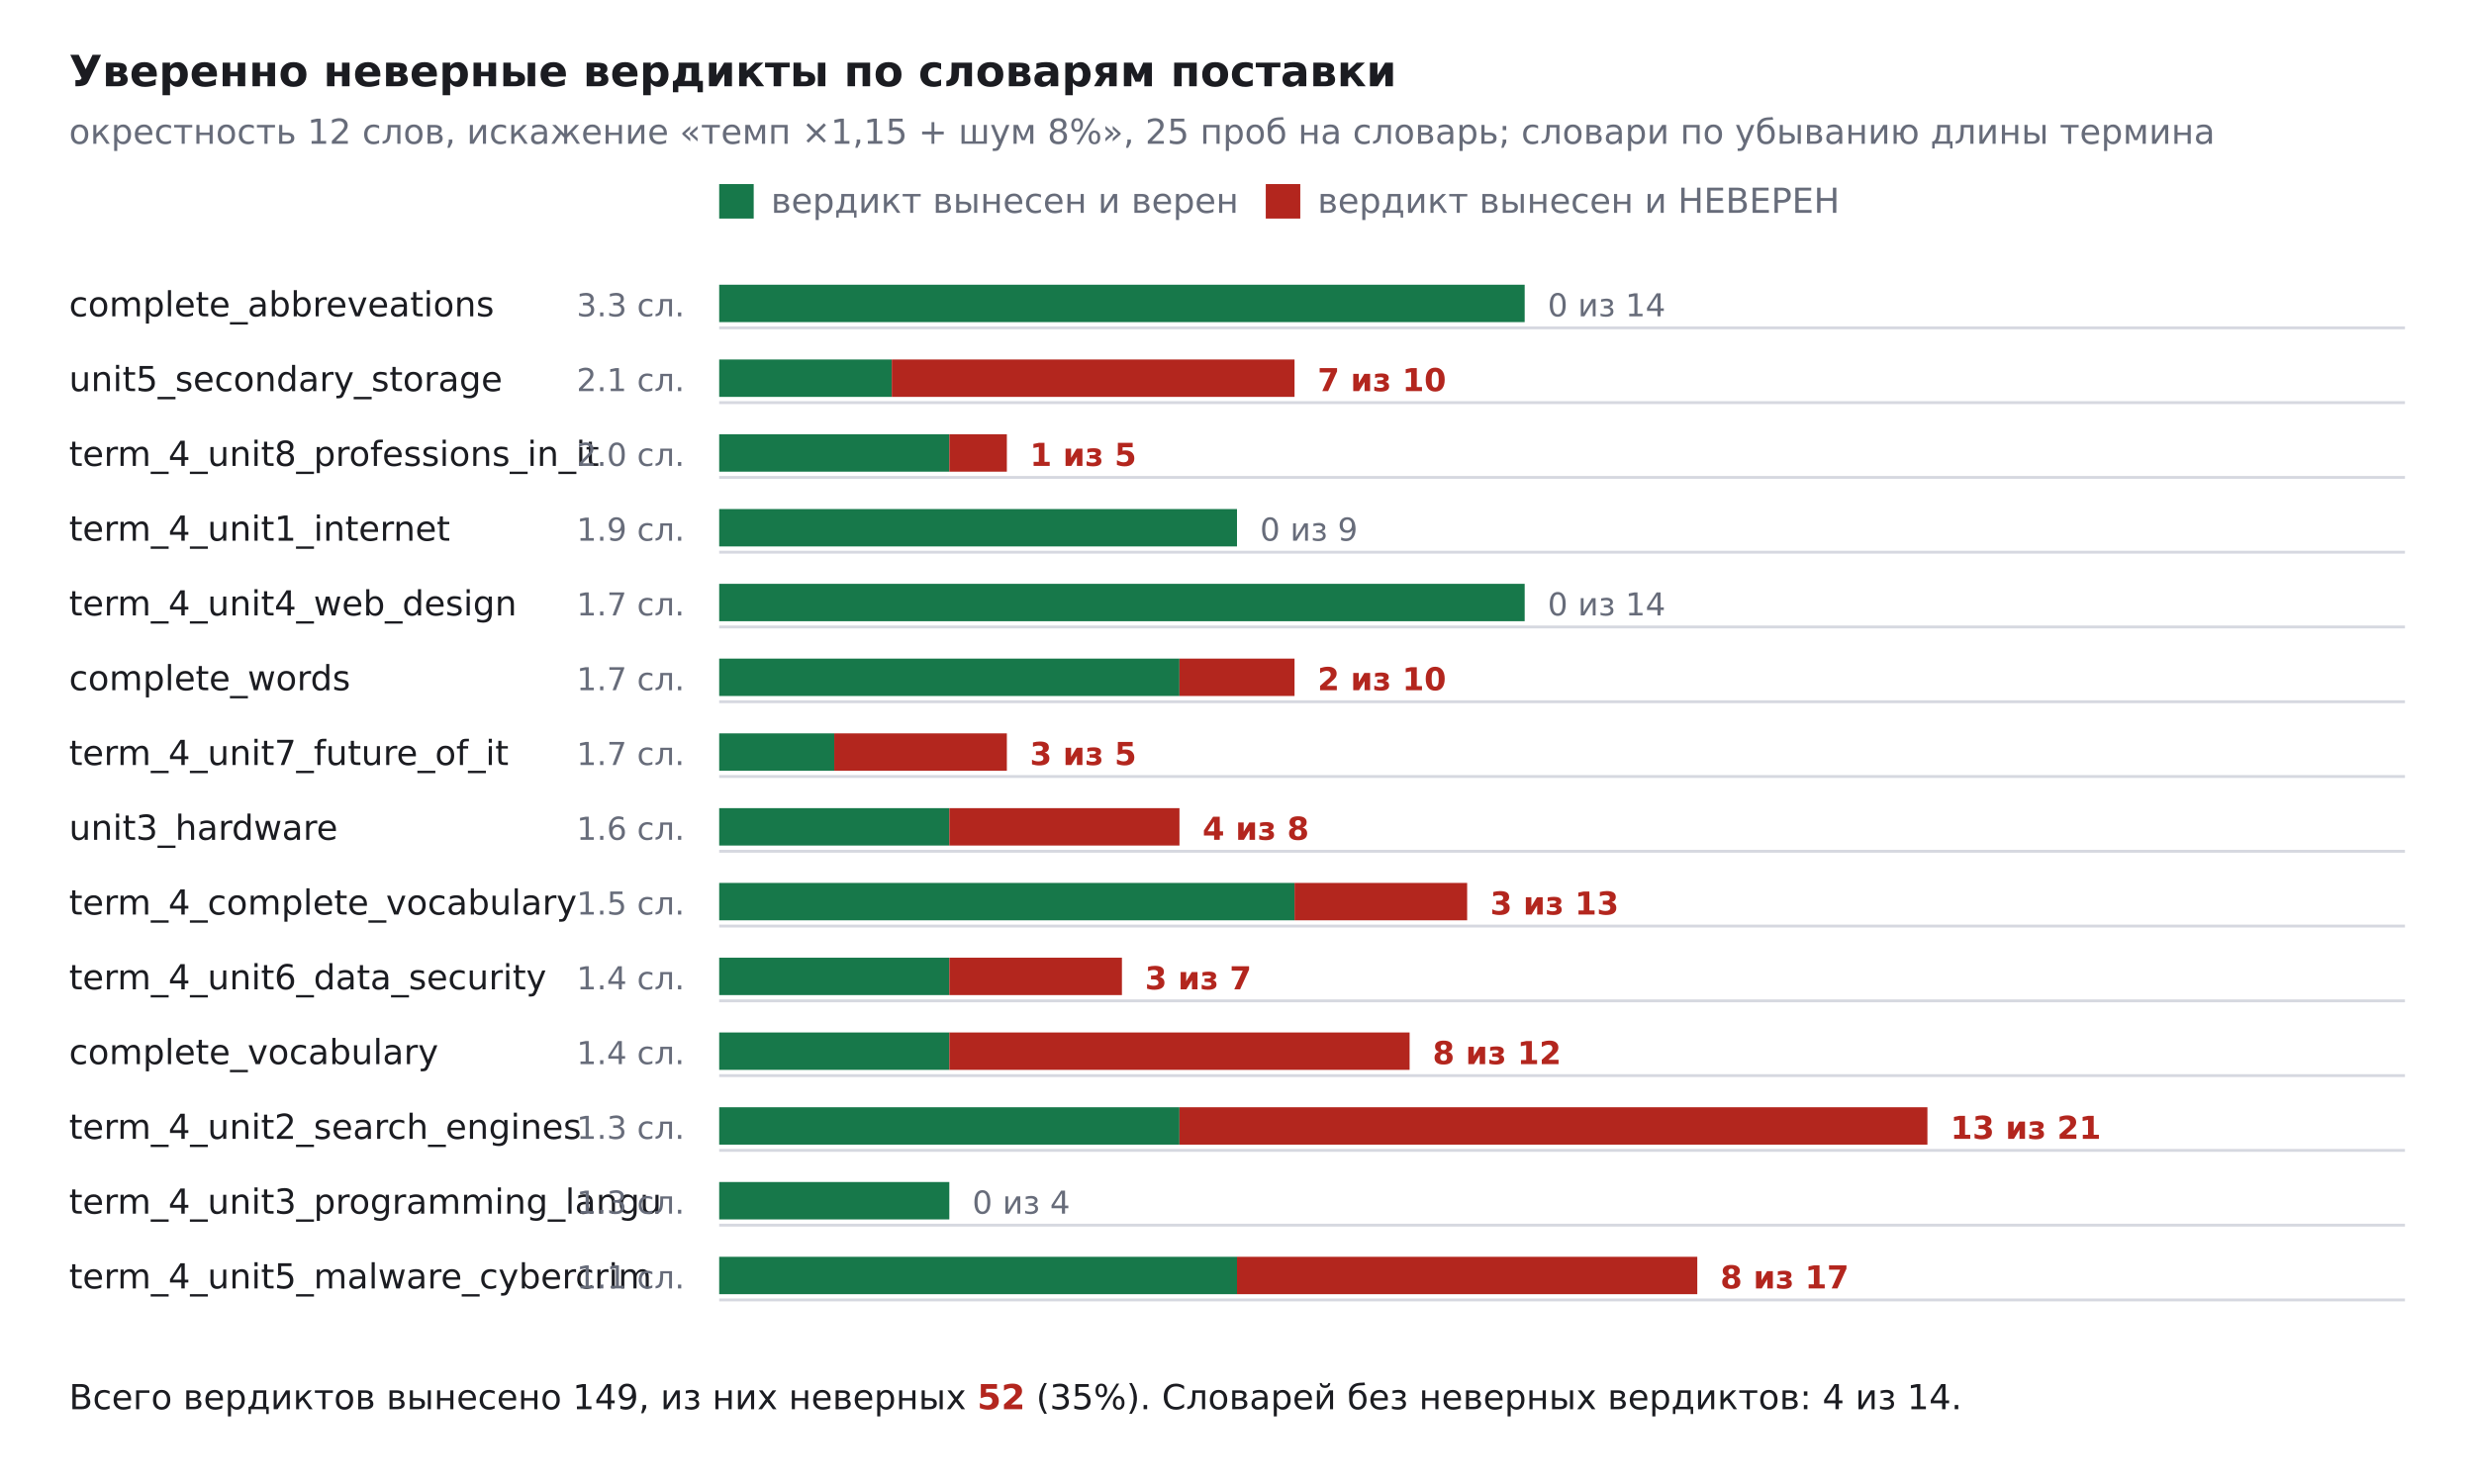
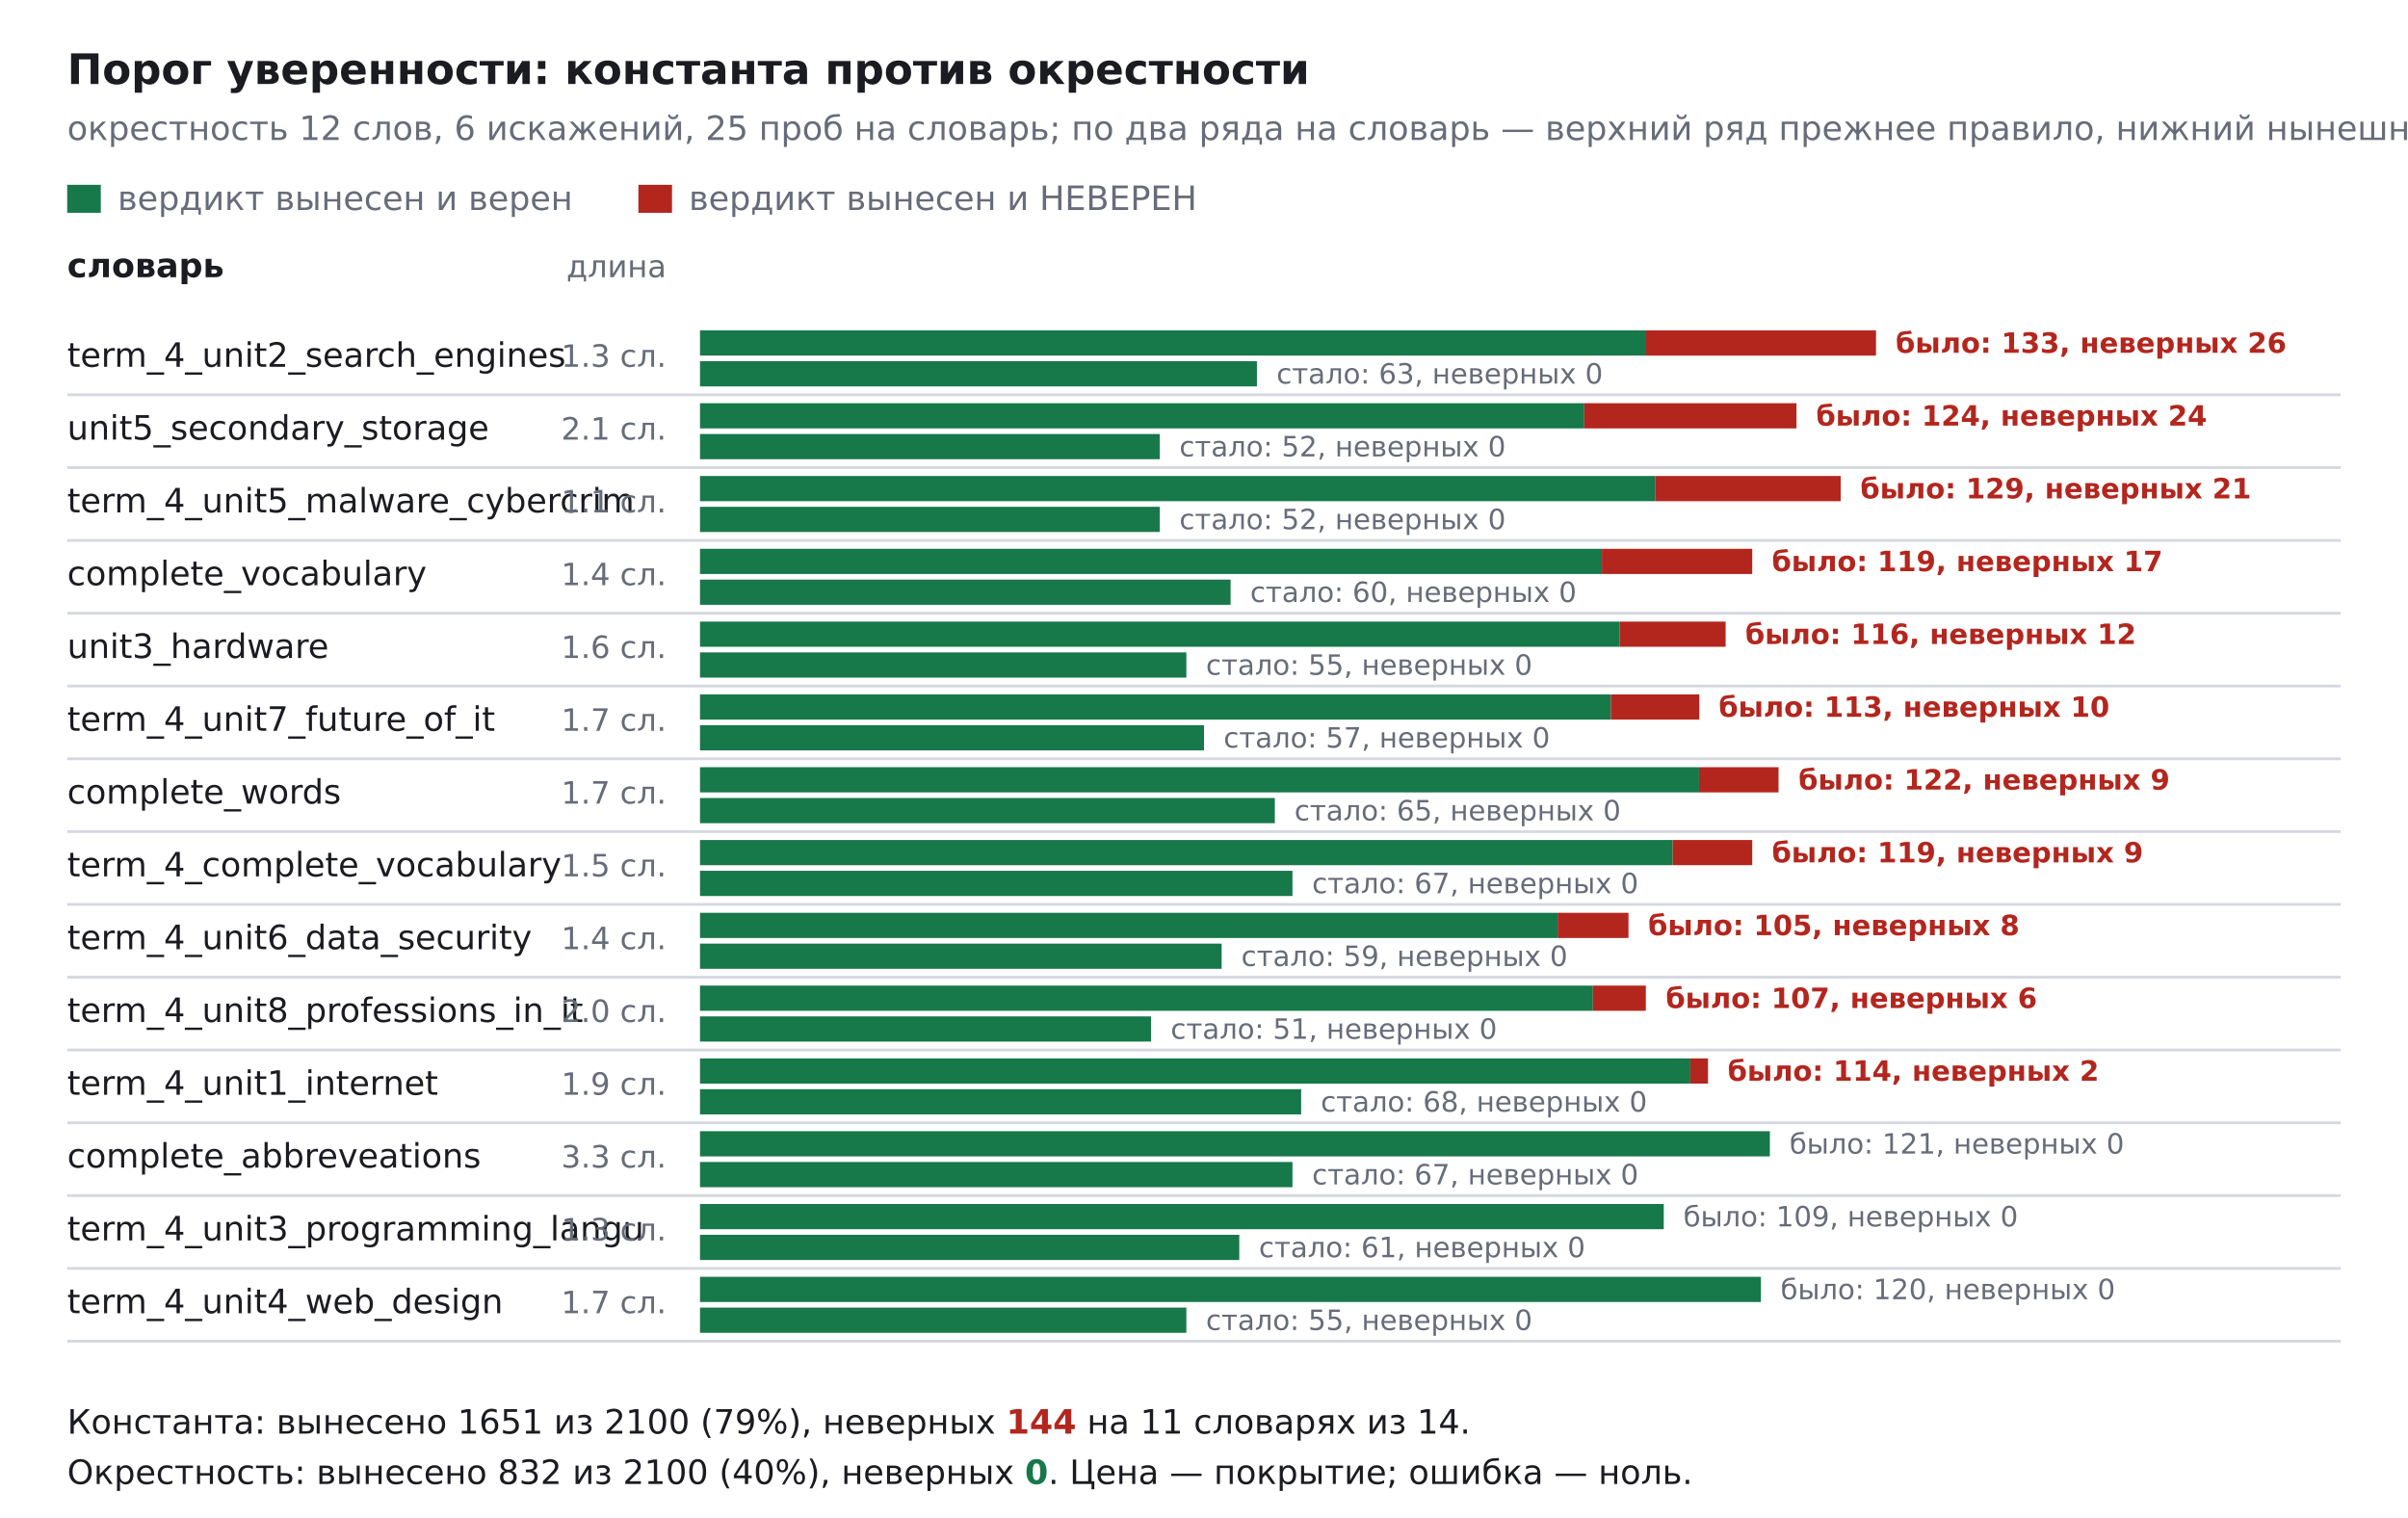
- <svg xmlns="http://www.w3.org/2000/svg" viewBox="0 0 860 516" width="860" height="516" font-family="DejaVu Sans, Arial, sans-serif" font-size="13">
-   <rect width="860" height="516" fill="#ffffff" />
-   <text x="24" y="30" font-size="15" font-weight="bold" fill="#1b1c21">Уверенно неверные вердикты по словарям поставки</text>
-   <text x="24" y="50" font-size="12" fill="#676c7a">окрестность 12 слов, искажение «темп ×1,15 + шум 8%», 25 проб на словарь; словари по убыванию длины термина</text>
-   <rect x="250" y="64" width="12" height="12" fill="#17784a" />
-   <text x="268" y="74" font-size="12" fill="#676c7a">вердикт вынесен и верен</text>
-   <rect x="440" y="64" width="12" height="12" fill="#b3261e" />
-   <text x="458" y="74" font-size="12" fill="#676c7a">вердикт вынесен и НЕВЕРЕН</text>
-   <line x1="250" y1="114" x2="836" y2="114" stroke="#d6d8e0" stroke-width="1" />
-   <text x="24" y="110" font-size="12" fill="#1b1c21">complete_abbreveations</text>
-   <text x="238" y="110" font-size="11" fill="#676c7a" text-anchor="end">3.3 сл.</text>
-   <rect x="250" y="99" width="280.0" height="13" fill="#17784a" />
-   <text x="538.0" y="110" font-size="11" fill="#676c7a">0 из 14</text>
-   <line x1="250" y1="140" x2="836" y2="140" stroke="#d6d8e0" stroke-width="1" />
-   <text x="24" y="136" font-size="12" fill="#1b1c21">unit5_secondary_storage</text>
-   <text x="238" y="136" font-size="11" fill="#676c7a" text-anchor="end">2.1 сл.</text>
-   <rect x="250" y="125" width="60.0" height="13" fill="#17784a" />
-   <rect x="310.0" y="125" width="140.0" height="13" fill="#b3261e" />
-   <text x="458.0" y="136" font-size="11" fill="#b3261e" font-weight="bold">7 из 10</text>
-   <line x1="250" y1="166" x2="836" y2="166" stroke="#d6d8e0" stroke-width="1" />
-   <text x="24" y="162" font-size="12" fill="#1b1c21">term_4_unit8_professions_in_it</text>
-   <text x="238" y="162" font-size="11" fill="#676c7a" text-anchor="end">2.0 сл.</text>
-   <rect x="250" y="151" width="80.0" height="13" fill="#17784a" />
-   <rect x="330.0" y="151" width="20.0" height="13" fill="#b3261e" />
-   <text x="358.0" y="162" font-size="11" fill="#b3261e" font-weight="bold">1 из 5</text>
-   <line x1="250" y1="192" x2="836" y2="192" stroke="#d6d8e0" stroke-width="1" />
-   <text x="24" y="188" font-size="12" fill="#1b1c21">term_4_unit1_internet</text>
-   <text x="238" y="188" font-size="11" fill="#676c7a" text-anchor="end">1.9 сл.</text>
-   <rect x="250" y="177" width="180.0" height="13" fill="#17784a" />
-   <text x="438.0" y="188" font-size="11" fill="#676c7a">0 из 9</text>
-   <line x1="250" y1="218" x2="836" y2="218" stroke="#d6d8e0" stroke-width="1" />
-   <text x="24" y="214" font-size="12" fill="#1b1c21">term_4_unit4_web_design</text>
-   <text x="238" y="214" font-size="11" fill="#676c7a" text-anchor="end">1.7 сл.</text>
-   <rect x="250" y="203" width="280.0" height="13" fill="#17784a" />
-   <text x="538.0" y="214" font-size="11" fill="#676c7a">0 из 14</text>
-   <line x1="250" y1="244" x2="836" y2="244" stroke="#d6d8e0" stroke-width="1" />
-   <text x="24" y="240" font-size="12" fill="#1b1c21">complete_words</text>
-   <text x="238" y="240" font-size="11" fill="#676c7a" text-anchor="end">1.7 сл.</text>
-   <rect x="250" y="229" width="160.0" height="13" fill="#17784a" />
-   <rect x="410.0" y="229" width="40.0" height="13" fill="#b3261e" />
-   <text x="458.0" y="240" font-size="11" fill="#b3261e" font-weight="bold">2 из 10</text>
-   <line x1="250" y1="270" x2="836" y2="270" stroke="#d6d8e0" stroke-width="1" />
-   <text x="24" y="266" font-size="12" fill="#1b1c21">term_4_unit7_future_of_it</text>
-   <text x="238" y="266" font-size="11" fill="#676c7a" text-anchor="end">1.7 сл.</text>
-   <rect x="250" y="255" width="40.0" height="13" fill="#17784a" />
-   <rect x="290.0" y="255" width="60.0" height="13" fill="#b3261e" />
-   <text x="358.0" y="266" font-size="11" fill="#b3261e" font-weight="bold">3 из 5</text>
-   <line x1="250" y1="296" x2="836" y2="296" stroke="#d6d8e0" stroke-width="1" />
-   <text x="24" y="292" font-size="12" fill="#1b1c21">unit3_hardware</text>
-   <text x="238" y="292" font-size="11" fill="#676c7a" text-anchor="end">1.6 сл.</text>
-   <rect x="250" y="281" width="80.0" height="13" fill="#17784a" />
-   <rect x="330.0" y="281" width="80.0" height="13" fill="#b3261e" />
-   <text x="418.0" y="292" font-size="11" fill="#b3261e" font-weight="bold">4 из 8</text>
-   <line x1="250" y1="322" x2="836" y2="322" stroke="#d6d8e0" stroke-width="1" />
-   <text x="24" y="318" font-size="12" fill="#1b1c21">term_4_complete_vocabulary</text>
-   <text x="238" y="318" font-size="11" fill="#676c7a" text-anchor="end">1.5 сл.</text>
-   <rect x="250" y="307" width="200.0" height="13" fill="#17784a" />
-   <rect x="450.0" y="307" width="60.0" height="13" fill="#b3261e" />
-   <text x="518.0" y="318" font-size="11" fill="#b3261e" font-weight="bold">3 из 13</text>
-   <line x1="250" y1="348" x2="836" y2="348" stroke="#d6d8e0" stroke-width="1" />
-   <text x="24" y="344" font-size="12" fill="#1b1c21">term_4_unit6_data_security</text>
-   <text x="238" y="344" font-size="11" fill="#676c7a" text-anchor="end">1.4 сл.</text>
-   <rect x="250" y="333" width="80.0" height="13" fill="#17784a" />
-   <rect x="330.0" y="333" width="60.0" height="13" fill="#b3261e" />
-   <text x="398.0" y="344" font-size="11" fill="#b3261e" font-weight="bold">3 из 7</text>
-   <line x1="250" y1="374" x2="836" y2="374" stroke="#d6d8e0" stroke-width="1" />
-   <text x="24" y="370" font-size="12" fill="#1b1c21">complete_vocabulary</text>
-   <text x="238" y="370" font-size="11" fill="#676c7a" text-anchor="end">1.4 сл.</text>
-   <rect x="250" y="359" width="80.0" height="13" fill="#17784a" />
-   <rect x="330.0" y="359" width="160.0" height="13" fill="#b3261e" />
-   <text x="498.0" y="370" font-size="11" fill="#b3261e" font-weight="bold">8 из 12</text>
-   <line x1="250" y1="400" x2="836" y2="400" stroke="#d6d8e0" stroke-width="1" />
-   <text x="24" y="396" font-size="12" fill="#1b1c21">term_4_unit2_search_engines</text>
-   <text x="238" y="396" font-size="11" fill="#676c7a" text-anchor="end">1.3 сл.</text>
-   <rect x="250" y="385" width="160.0" height="13" fill="#17784a" />
-   <rect x="410.0" y="385" width="260.0" height="13" fill="#b3261e" />
-   <text x="678.0" y="396" font-size="11" fill="#b3261e" font-weight="bold">13 из 21</text>
-   <line x1="250" y1="426" x2="836" y2="426" stroke="#d6d8e0" stroke-width="1" />
-   <text x="24" y="422" font-size="12" fill="#1b1c21">term_4_unit3_programming_langu</text>
-   <text x="238" y="422" font-size="11" fill="#676c7a" text-anchor="end">1.3 сл.</text>
-   <rect x="250" y="411" width="80.0" height="13" fill="#17784a" />
-   <text x="338.0" y="422" font-size="11" fill="#676c7a">0 из 4</text>
-   <line x1="250" y1="452" x2="836" y2="452" stroke="#d6d8e0" stroke-width="1" />
-   <text x="24" y="448" font-size="12" fill="#1b1c21">term_4_unit5_malware_cybercrim</text>
-   <text x="238" y="448" font-size="11" fill="#676c7a" text-anchor="end">1.1 сл.</text>
-   <rect x="250" y="437" width="180.0" height="13" fill="#17784a" />
-   <rect x="430.0" y="437" width="160.0" height="13" fill="#b3261e" />
-   <text x="598.0" y="448" font-size="11" fill="#b3261e" font-weight="bold">8 из 17</text>
-   <text x="24" y="490" font-size="12" fill="#1b1c21">Всего вердиктов вынесено 149, из них неверных <tspan font-weight="bold" fill="#b3261e">52</tspan> (35%). Словарей без неверных вердиктов: 4 из 14.</text>
+ <svg xmlns="http://www.w3.org/2000/svg" viewBox="0 0 860 542" width="860" height="542" font-family="DejaVu Sans, Arial, sans-serif" font-size="13">
+   <rect width="860" height="542" fill="#ffffff" />
+   <text x="24" y="30" font-size="15" font-weight="bold" fill="#1b1c21">Порог уверенности: константа против окрестности</text>
+   <text x="24" y="50" font-size="12" fill="#676c7a">окрестность 12 слов, 6 искажений, 25 проб на словарь; по два ряда на словарь — верхний ряд прежнее правило, нижний нынешнее</text>
+   <rect x="24" y="66" width="12" height="10" fill="#17784a" />
+   <text x="42" y="75" font-size="12" fill="#676c7a">вердикт вынесен и верен</text>
+   <rect x="228" y="66" width="12" height="10" fill="#b3261e" />
+   <text x="246" y="75" font-size="12" fill="#676c7a">вердикт вынесен и НЕВЕРЕН</text>
+   <text x="24" y="99" font-size="12" fill="#1b1c21" font-weight="bold">словарь</text>
+   <text x="238" y="99" font-size="11" fill="#676c7a" text-anchor="end">длина</text>
+   <line x1="24" y1="141" x2="836" y2="141" stroke="#d6d8e0" stroke-width="1" />
+   <text x="24" y="131" font-size="12" fill="#1b1c21">term_4_unit2_search_engines</text>
+   <text x="238" y="131" font-size="11" fill="#676c7a" text-anchor="end">1.3 сл.</text>
+   <rect x="250" y="118" width="337.9" height="9" fill="#17784a" />
+   <rect x="587.9" y="118" width="82.1" height="9" fill="#b3261e" />
+   <text x="677.0" y="126" font-size="10" fill="#b3261e" font-weight="bold">было: 133, неверных 26</text>
+   <rect x="250" y="129" width="198.9" height="9" fill="#17784a" />
+   <text x="455.9" y="137" font-size="10" fill="#676c7a">стало: 63, неверных 0</text>
+   <line x1="24" y1="167" x2="836" y2="167" stroke="#d6d8e0" stroke-width="1" />
+   <text x="24" y="157" font-size="12" fill="#1b1c21">unit5_secondary_storage</text>
+   <text x="238" y="157" font-size="11" fill="#676c7a" text-anchor="end">2.1 сл.</text>
+   <rect x="250" y="144" width="315.8" height="9" fill="#17784a" />
+   <rect x="565.8" y="144" width="75.8" height="9" fill="#b3261e" />
+   <text x="648.6" y="152" font-size="10" fill="#b3261e" font-weight="bold">было: 124, неверных 24</text>
+   <rect x="250" y="155" width="164.2" height="9" fill="#17784a" />
+   <text x="421.2" y="163" font-size="10" fill="#676c7a">стало: 52, неверных 0</text>
+   <line x1="24" y1="193" x2="836" y2="193" stroke="#d6d8e0" stroke-width="1" />
+   <text x="24" y="183" font-size="12" fill="#1b1c21">term_4_unit5_malware_cybercrim</text>
+   <text x="238" y="183" font-size="11" fill="#676c7a" text-anchor="end">1.1 сл.</text>
+   <rect x="250" y="170" width="341.1" height="9" fill="#17784a" />
+   <rect x="591.1" y="170" width="66.3" height="9" fill="#b3261e" />
+   <text x="664.4" y="178" font-size="10" fill="#b3261e" font-weight="bold">было: 129, неверных 21</text>
+   <rect x="250" y="181" width="164.2" height="9" fill="#17784a" />
+   <text x="421.2" y="189" font-size="10" fill="#676c7a">стало: 52, неверных 0</text>
+   <line x1="24" y1="219" x2="836" y2="219" stroke="#d6d8e0" stroke-width="1" />
+   <text x="24" y="209" font-size="12" fill="#1b1c21">complete_vocabulary</text>
+   <text x="238" y="209" font-size="11" fill="#676c7a" text-anchor="end">1.4 сл.</text>
+   <rect x="250" y="196" width="322.1" height="9" fill="#17784a" />
+   <rect x="572.1" y="196" width="53.7" height="9" fill="#b3261e" />
+   <text x="632.8" y="204" font-size="10" fill="#b3261e" font-weight="bold">было: 119, неверных 17</text>
+   <rect x="250" y="207" width="189.5" height="9" fill="#17784a" />
+   <text x="446.5" y="215" font-size="10" fill="#676c7a">стало: 60, неверных 0</text>
+   <line x1="24" y1="245" x2="836" y2="245" stroke="#d6d8e0" stroke-width="1" />
+   <text x="24" y="235" font-size="12" fill="#1b1c21">unit3_hardware</text>
+   <text x="238" y="235" font-size="11" fill="#676c7a" text-anchor="end">1.6 сл.</text>
+   <rect x="250" y="222" width="328.4" height="9" fill="#17784a" />
+   <rect x="578.4" y="222" width="37.9" height="9" fill="#b3261e" />
+   <text x="623.3" y="230" font-size="10" fill="#b3261e" font-weight="bold">было: 116, неверных 12</text>
+   <rect x="250" y="233" width="173.7" height="9" fill="#17784a" />
+   <text x="430.7" y="241" font-size="10" fill="#676c7a">стало: 55, неверных 0</text>
+   <line x1="24" y1="271" x2="836" y2="271" stroke="#d6d8e0" stroke-width="1" />
+   <text x="24" y="261" font-size="12" fill="#1b1c21">term_4_unit7_future_of_it</text>
+   <text x="238" y="261" font-size="11" fill="#676c7a" text-anchor="end">1.7 сл.</text>
+   <rect x="250" y="248" width="325.3" height="9" fill="#17784a" />
+   <rect x="575.3" y="248" width="31.6" height="9" fill="#b3261e" />
+   <text x="613.8" y="256" font-size="10" fill="#b3261e" font-weight="bold">было: 113, неверных 10</text>
+   <rect x="250" y="259" width="180.0" height="9" fill="#17784a" />
+   <text x="437.0" y="267" font-size="10" fill="#676c7a">стало: 57, неверных 0</text>
+   <line x1="24" y1="297" x2="836" y2="297" stroke="#d6d8e0" stroke-width="1" />
+   <text x="24" y="287" font-size="12" fill="#1b1c21">complete_words</text>
+   <text x="238" y="287" font-size="11" fill="#676c7a" text-anchor="end">1.7 сл.</text>
+   <rect x="250" y="274" width="356.8" height="9" fill="#17784a" />
+   <rect x="606.8" y="274" width="28.4" height="9" fill="#b3261e" />
+   <text x="642.3" y="282" font-size="10" fill="#b3261e" font-weight="bold">было: 122, неверных 9</text>
+   <rect x="250" y="285" width="205.3" height="9" fill="#17784a" />
+   <text x="462.3" y="293" font-size="10" fill="#676c7a">стало: 65, неверных 0</text>
+   <line x1="24" y1="323" x2="836" y2="323" stroke="#d6d8e0" stroke-width="1" />
+   <text x="24" y="313" font-size="12" fill="#1b1c21">term_4_complete_vocabulary</text>
+   <text x="238" y="313" font-size="11" fill="#676c7a" text-anchor="end">1.5 сл.</text>
+   <rect x="250" y="300" width="347.4" height="9" fill="#17784a" />
+   <rect x="597.4" y="300" width="28.4" height="9" fill="#b3261e" />
+   <text x="632.8" y="308" font-size="10" fill="#b3261e" font-weight="bold">было: 119, неверных 9</text>
+   <rect x="250" y="311" width="211.6" height="9" fill="#17784a" />
+   <text x="468.6" y="319" font-size="10" fill="#676c7a">стало: 67, неверных 0</text>
+   <line x1="24" y1="349" x2="836" y2="349" stroke="#d6d8e0" stroke-width="1" />
+   <text x="24" y="339" font-size="12" fill="#1b1c21">term_4_unit6_data_security</text>
+   <text x="238" y="339" font-size="11" fill="#676c7a" text-anchor="end">1.4 сл.</text>
+   <rect x="250" y="326" width="306.3" height="9" fill="#17784a" />
+   <rect x="556.3" y="326" width="25.3" height="9" fill="#b3261e" />
+   <text x="588.6" y="334" font-size="10" fill="#b3261e" font-weight="bold">было: 105, неверных 8</text>
+   <rect x="250" y="337" width="186.3" height="9" fill="#17784a" />
+   <text x="443.3" y="345" font-size="10" fill="#676c7a">стало: 59, неверных 0</text>
+   <line x1="24" y1="375" x2="836" y2="375" stroke="#d6d8e0" stroke-width="1" />
+   <text x="24" y="365" font-size="12" fill="#1b1c21">term_4_unit8_professions_in_it</text>
+   <text x="238" y="365" font-size="11" fill="#676c7a" text-anchor="end">2.0 сл.</text>
+   <rect x="250" y="352" width="318.9" height="9" fill="#17784a" />
+   <rect x="568.9" y="352" width="18.9" height="9" fill="#b3261e" />
+   <text x="594.9" y="360" font-size="10" fill="#b3261e" font-weight="bold">было: 107, неверных 6</text>
+   <rect x="250" y="363" width="161.1" height="9" fill="#17784a" />
+   <text x="418.1" y="371" font-size="10" fill="#676c7a">стало: 51, неверных 0</text>
+   <line x1="24" y1="401" x2="836" y2="401" stroke="#d6d8e0" stroke-width="1" />
+   <text x="24" y="391" font-size="12" fill="#1b1c21">term_4_unit1_internet</text>
+   <text x="238" y="391" font-size="11" fill="#676c7a" text-anchor="end">1.9 сл.</text>
+   <rect x="250" y="378" width="353.7" height="9" fill="#17784a" />
+   <rect x="603.7" y="378" width="6.3" height="9" fill="#b3261e" />
+   <text x="617.0" y="386" font-size="10" fill="#b3261e" font-weight="bold">было: 114, неверных 2</text>
+   <rect x="250" y="389" width="214.7" height="9" fill="#17784a" />
+   <text x="471.7" y="397" font-size="10" fill="#676c7a">стало: 68, неверных 0</text>
+   <line x1="24" y1="427" x2="836" y2="427" stroke="#d6d8e0" stroke-width="1" />
+   <text x="24" y="417" font-size="12" fill="#1b1c21">complete_abbreveations</text>
+   <text x="238" y="417" font-size="11" fill="#676c7a" text-anchor="end">3.3 сл.</text>
+   <rect x="250" y="404" width="382.1" height="9" fill="#17784a" />
+   <text x="639.1" y="412" font-size="10" fill="#676c7a">было: 121, неверных 0</text>
+   <rect x="250" y="415" width="211.6" height="9" fill="#17784a" />
+   <text x="468.6" y="423" font-size="10" fill="#676c7a">стало: 67, неверных 0</text>
+   <line x1="24" y1="453" x2="836" y2="453" stroke="#d6d8e0" stroke-width="1" />
+   <text x="24" y="443" font-size="12" fill="#1b1c21">term_4_unit3_programming_langu</text>
+   <text x="238" y="443" font-size="11" fill="#676c7a" text-anchor="end">1.3 сл.</text>
+   <rect x="250" y="430" width="344.2" height="9" fill="#17784a" />
+   <text x="601.2" y="438" font-size="10" fill="#676c7a">было: 109, неверных 0</text>
+   <rect x="250" y="441" width="192.6" height="9" fill="#17784a" />
+   <text x="449.6" y="449" font-size="10" fill="#676c7a">стало: 61, неверных 0</text>
+   <line x1="24" y1="479" x2="836" y2="479" stroke="#d6d8e0" stroke-width="1" />
+   <text x="24" y="469" font-size="12" fill="#1b1c21">term_4_unit4_web_design</text>
+   <text x="238" y="469" font-size="11" fill="#676c7a" text-anchor="end">1.7 сл.</text>
+   <rect x="250" y="456" width="378.9" height="9" fill="#17784a" />
+   <text x="635.9" y="464" font-size="10" fill="#676c7a">было: 120, неверных 0</text>
+   <rect x="250" y="467" width="173.7" height="9" fill="#17784a" />
+   <text x="430.7" y="475" font-size="10" fill="#676c7a">стало: 55, неверных 0</text>
+   <text x="24" y="512" font-size="12" fill="#1b1c21">Константа: вынесено 1651 из 2100 (79%), неверных <tspan font-weight="bold" fill="#b3261e">144</tspan> на 11 словарях из 14.</text>
+   <text x="24" y="530" font-size="12" fill="#1b1c21">Окрестность: вынесено 832 из 2100 (40%), неверных <tspan font-weight="bold" fill="#17784a">0</tspan>. Цена — покрытие; ошибка — ноль.</text>
</svg>
